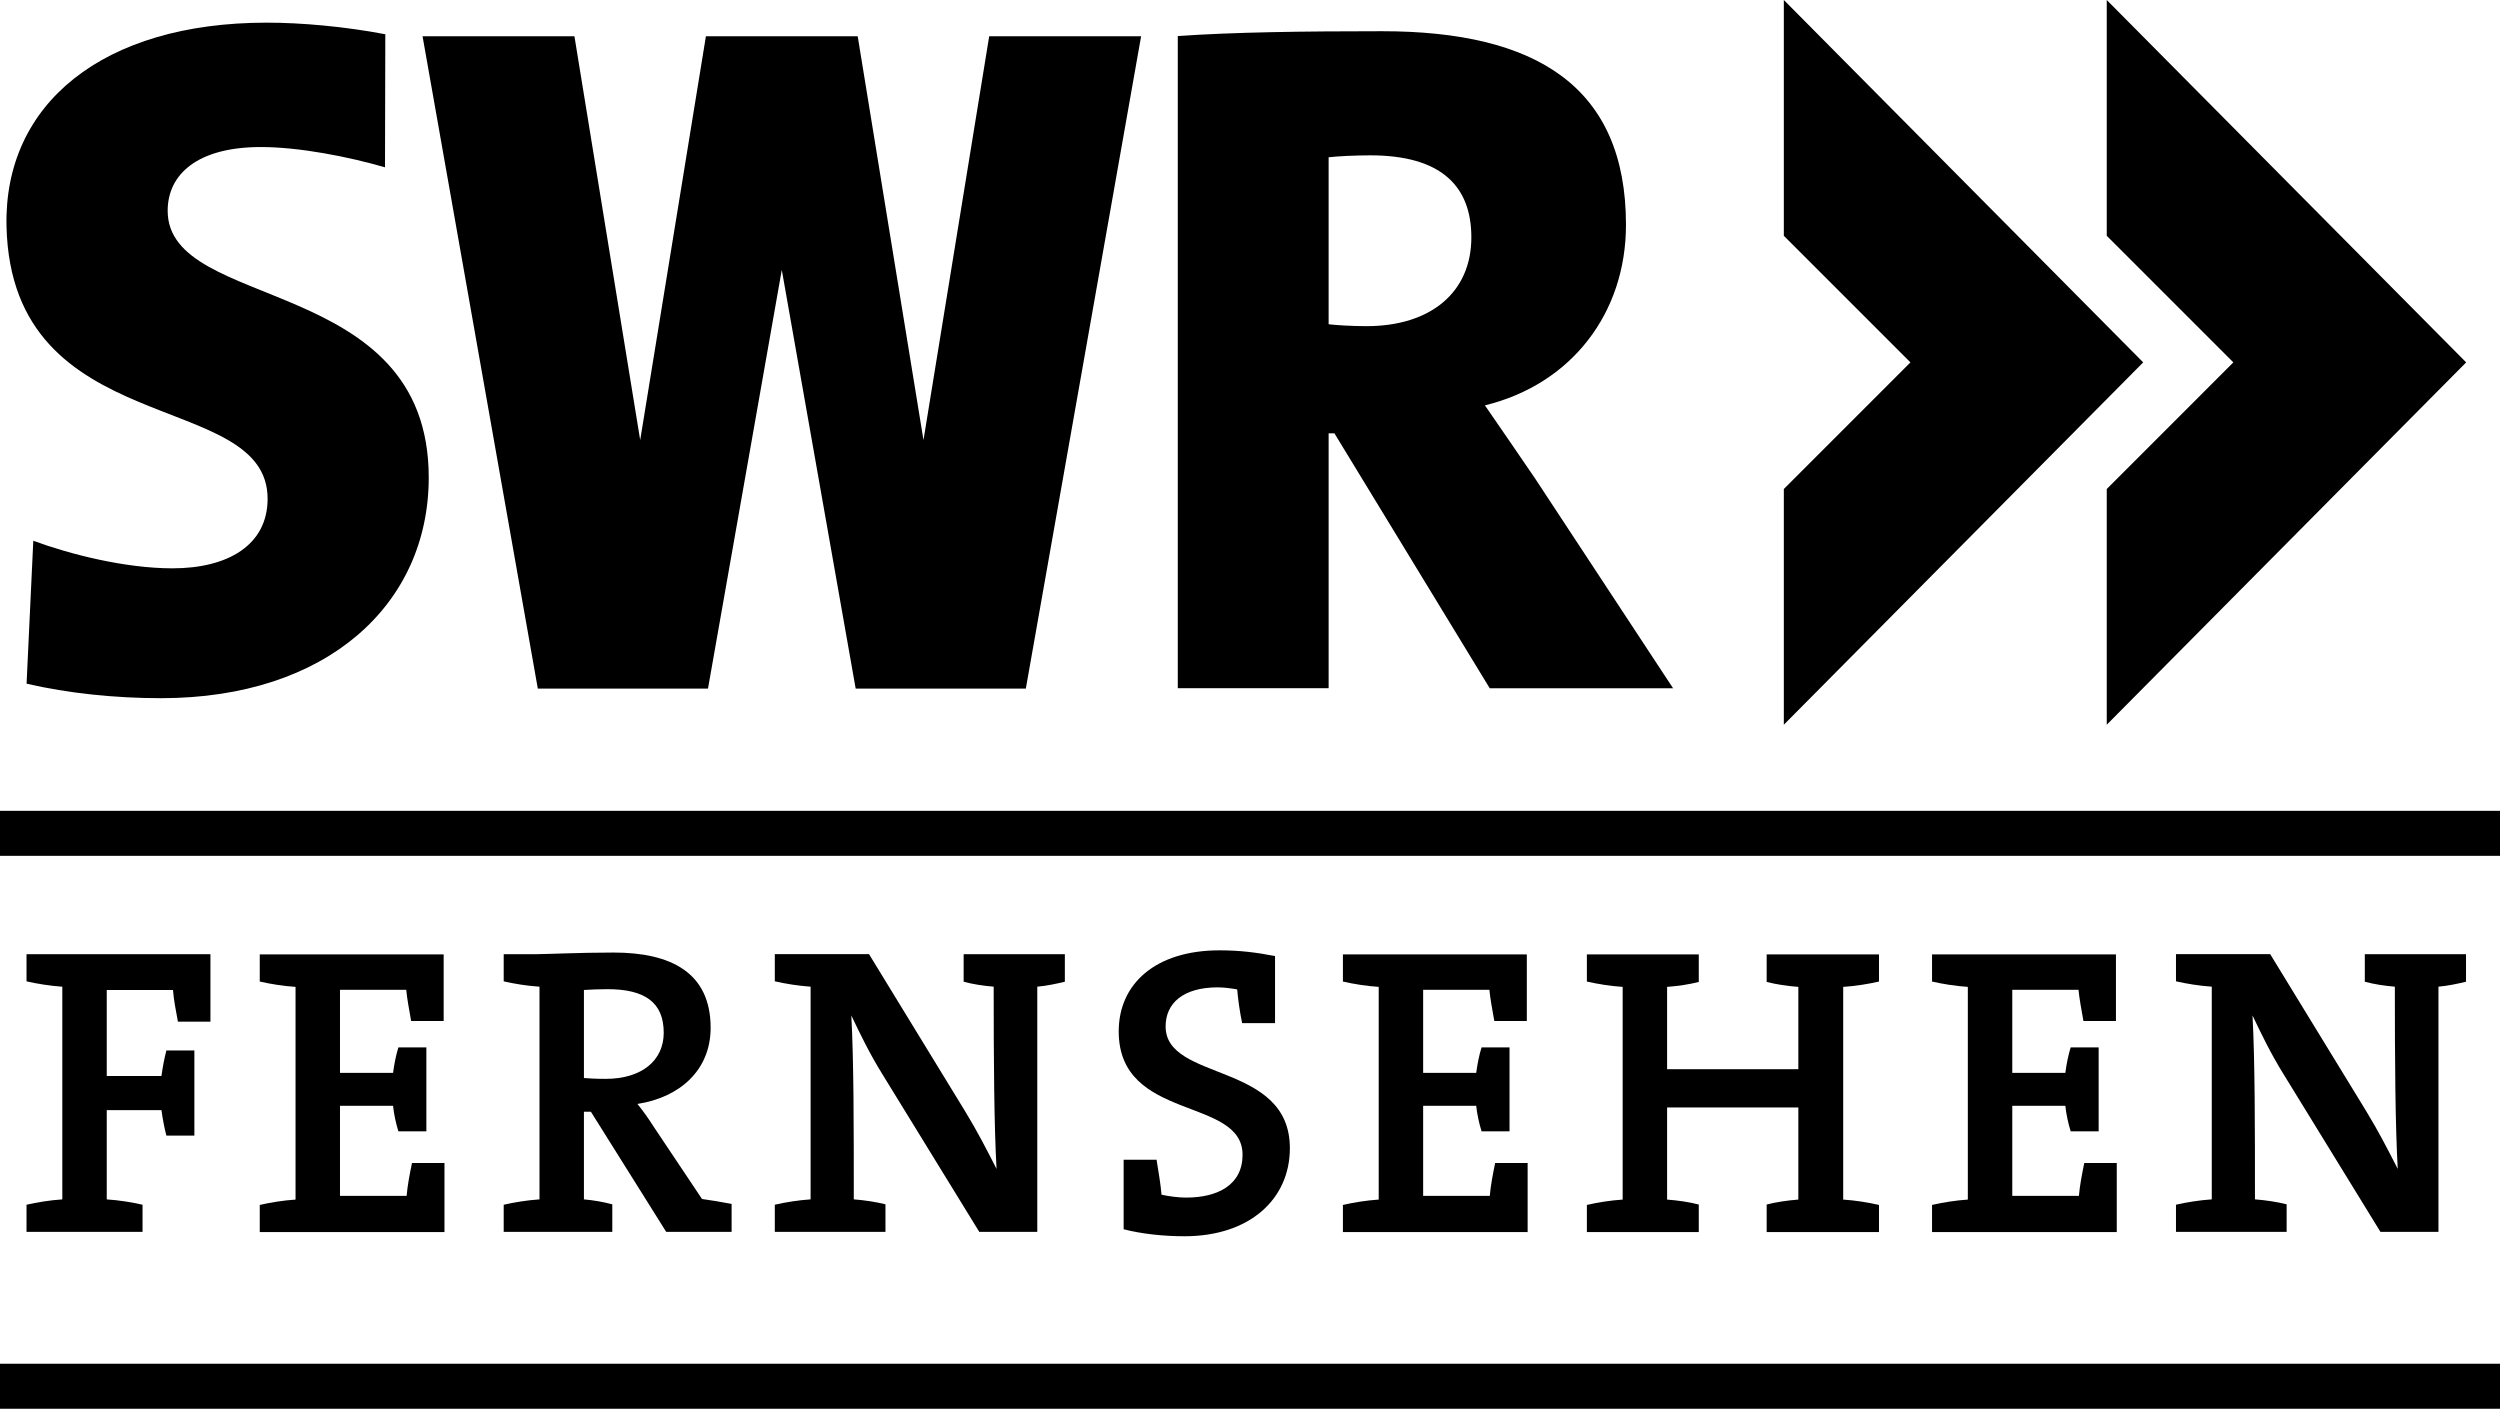
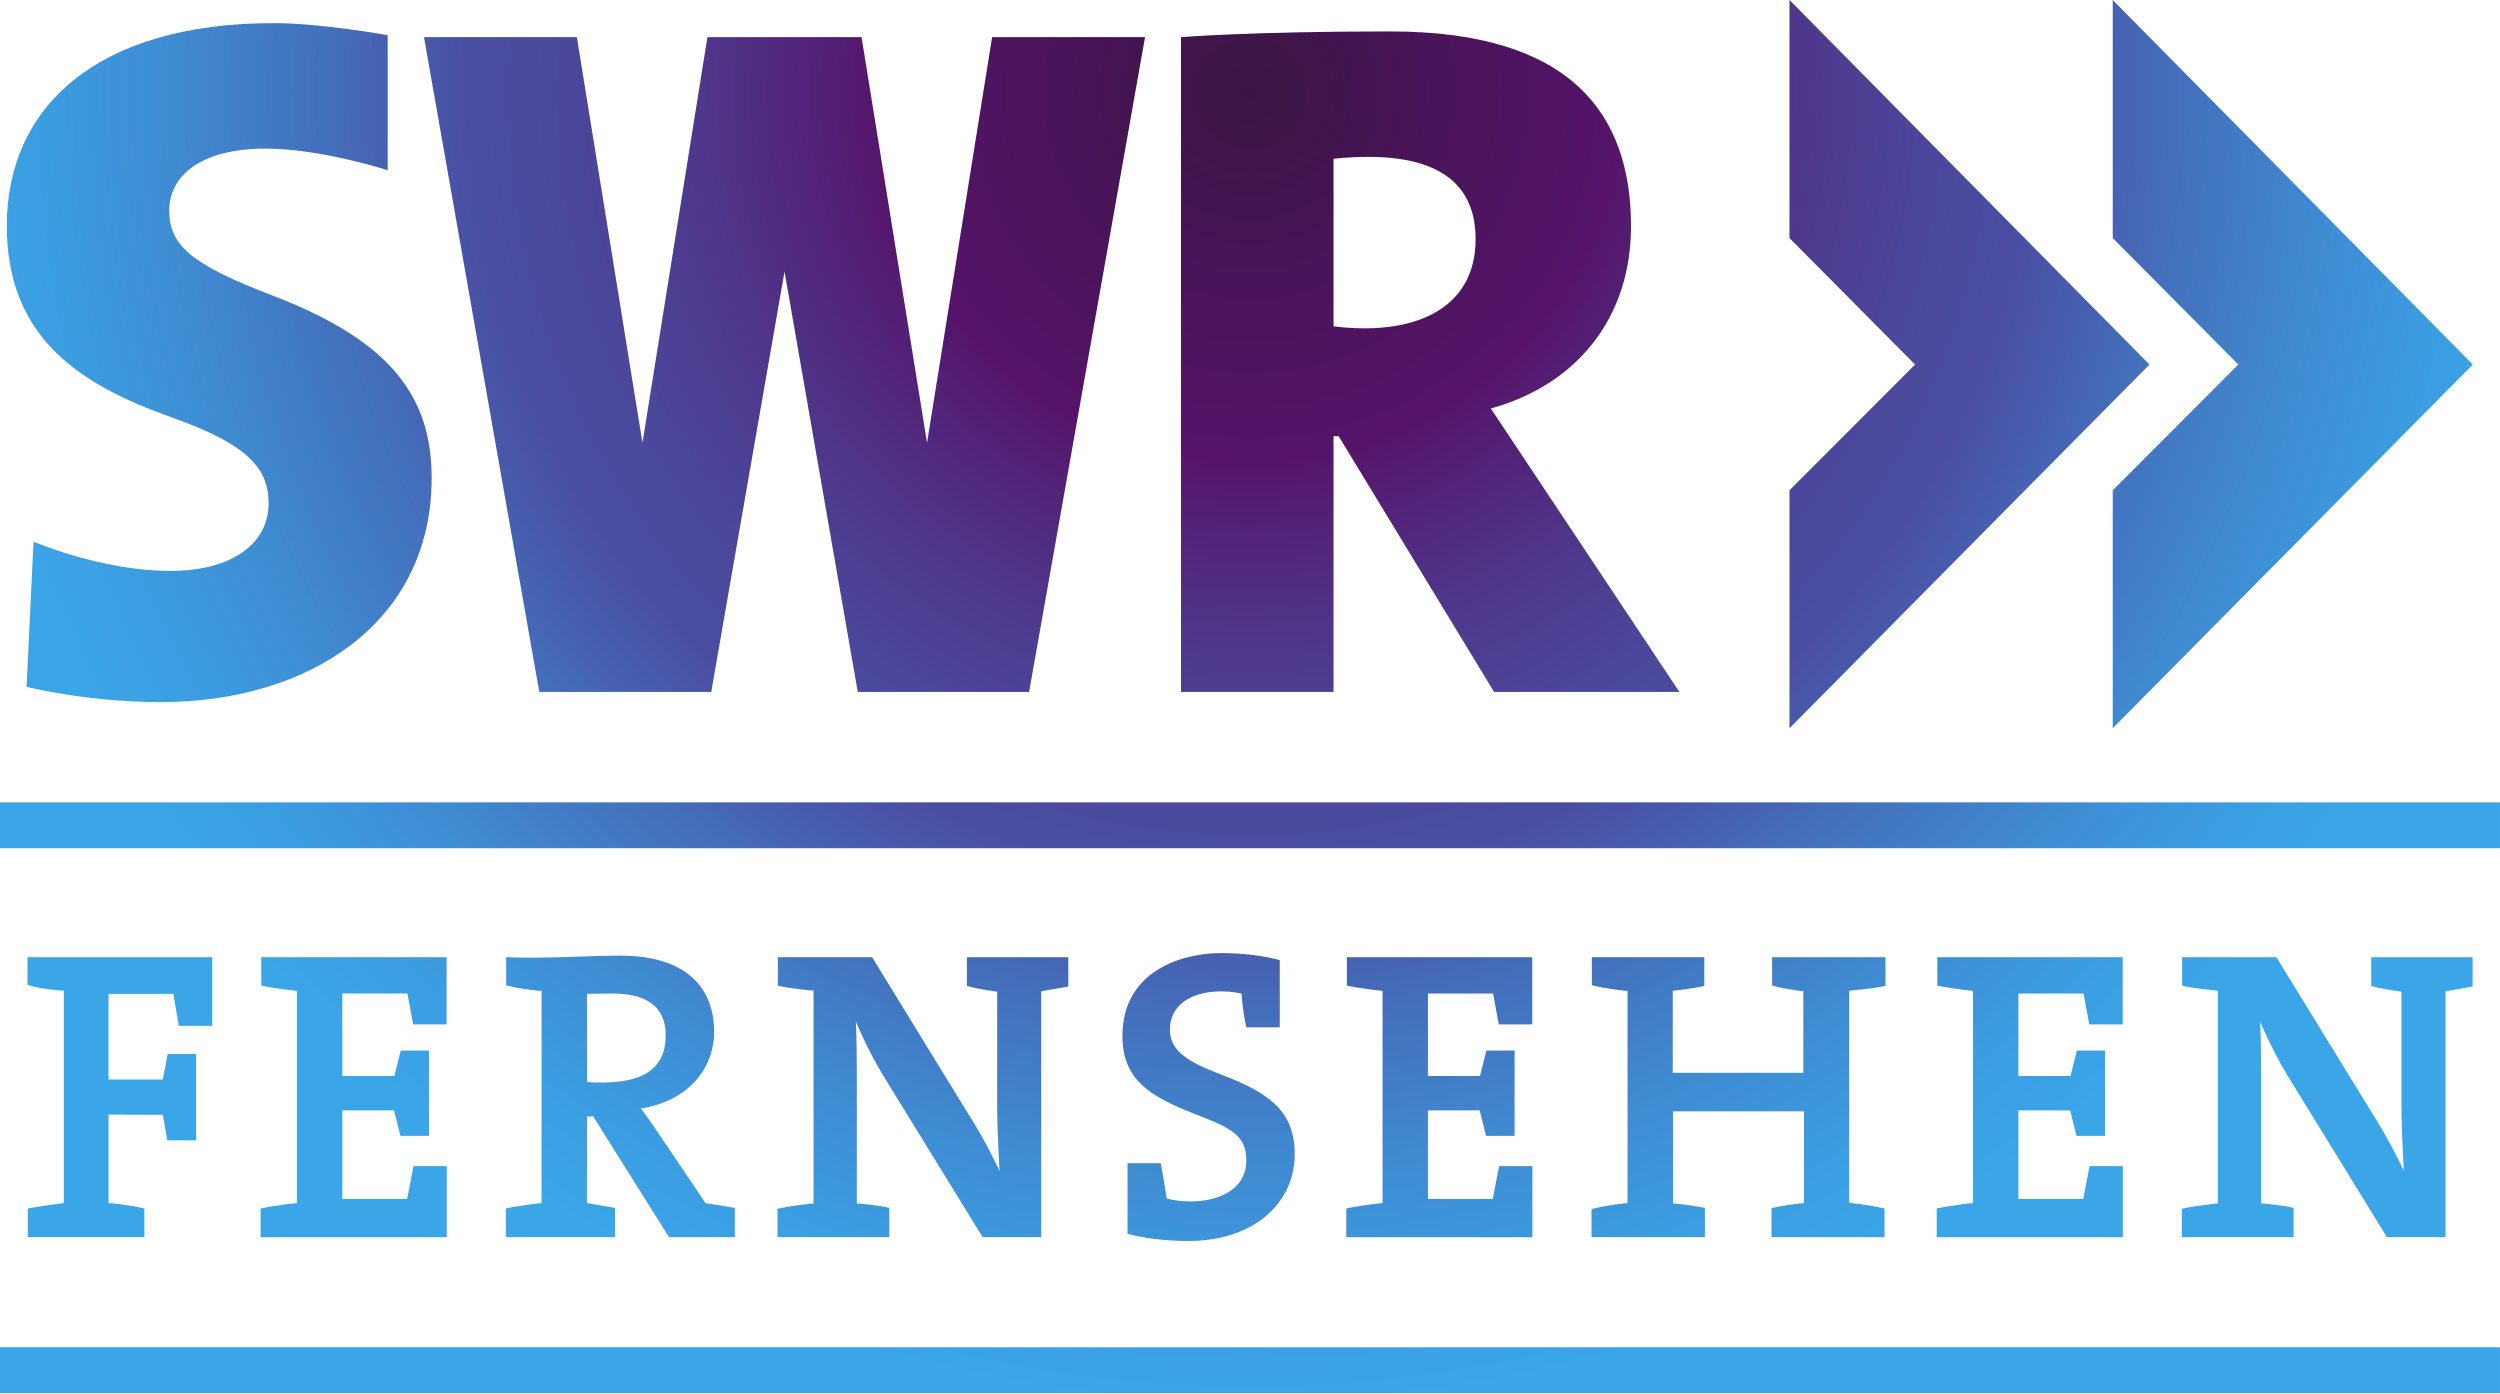
- <svg xmlns="http://www.w3.org/2000/svg" width="600" height="338.13" version="1.1">
-   <g transform="translate(151.81 1503.7)">
-     <path d="m-151.81-1298.3h600v-10.802h-600v10.802z" />
-     <path d="m-151.81-1165.6h600v-10.802h-600v10.802z" />
-     <path d="m167.06-1399.7h1.392l37.271 61.176h44.001l-33.083-50.295c-3.961-5.784-7.896-11.574-12.073-17.595 20.884-5.107 33.856-22.234 33.856-43.318 0-33.21-21.551-46.476-58.549-46.476-18.856 0-35.784 0.226-49.018 1.161v156.52h36.204v-61.176zm0-66.256c2.091-0.242 6.294-0.462 10.003-0.462 17.028 0 24.252 7.408 24.252 19.681 0 13.219-9.777 21.315-25.166 21.315-3.51 0-7.229-0.231-9.089-0.457v-40.076z" />
-     <path d="m-110.41-1367.3c-11.343 0-24.614-3.362-33.409-6.62l-1.613 34.302c9.961 2.322 21.362 3.483 32.243 3.483 39.961 0 64.276-22.56 64.276-52.964 0-48.934-62.657-39.661-62.657-64.013 0-8.811 7.219-15.299 22.366-15.299 9.262 0 21 2.322 29.795 4.865l0.074-31.933c-9.72-1.855-20.143-2.784-28.476-2.784-39.273 0-63.099 19.444-62.437 48.856 1.193 51.955 62.663 38.737 62.663 65.41 0 11.128-9.541 16.697-22.823 16.697" />
-     <path d="m85.598-1495-15.772 96.918-15.788-96.918h-8.264-19.896-8.27l-15.772 96.918-15.783-96.918h-36.451l27.662 156.56h12.678 23.779 4.387l17.711-100.49 17.732 100.49h4.377 23.784 12.678l27.667-156.56h-36.456z" />
-     <path d="m276.31-1503.7v56.589l30.383 30.383-30.383 30.388v56.574l86.247-86.962-86.247-86.972z" />
-     <path d="m353.81-1503.7v56.589l30.383 30.383-30.383 30.388v56.574l86.258-86.962-86.258-86.972z" />
-     <path d="m-109.11-1258.5c-0.494-2.669-0.988-5.133-1.182-7.602h-15.898v20.637h13.129c0.299-2.175 0.694-4.245 1.187-6.121h6.714v20.437h-6.714c-0.494-1.876-0.888-3.951-1.187-6.121h-13.129v21.425c2.958 0.194 6.021 0.688 8.59 1.282v6.515h-27.845v-6.515c2.569-0.594 5.627-1.088 8.59-1.282v-51.046c-2.963-0.2-6.021-0.694-8.59-1.287v-6.515h44.138v16.192h-7.802z" />
-     <path d="m-89.469-1208v-6.515c2.569-0.594 5.627-1.088 8.59-1.287v-51.046c-2.963-0.194-6.021-0.688-8.59-1.282v-6.52h44.138v15.998h-7.802c-0.494-2.764-0.988-5.432-1.182-7.502h-15.898v19.944h12.735c0.299-2.175 0.694-4.245 1.282-6.121h6.714v20.143h-6.714c-0.588-1.876-1.082-4.151-1.282-6.126h-12.735v21.625h15.993c0.2-2.369 0.694-5.033 1.287-7.896h7.797v16.586h-44.332z" />
-     <path d="m-6.04-1266.3c-2.075 0-4.051 0.1-5.627 0.194v21.131c0.982 0.1 2.863 0.2 5.233 0.2 8.69 0 13.917-4.445 13.917-11.059 0-7.308-4.539-10.466-13.523-10.466m14.122 58.255-18.073-28.833h-1.676v21.031c2.27 0.2 4.639 0.594 6.809 1.187v6.614h-26.064v-6.515c2.569-0.594 5.627-1.088 8.59-1.287v-51.046c-2.963-0.194-6.021-0.688-8.59-1.282v-6.52h7.702c2.564 0 10.565-0.394 18.662-0.394 13.823 0 23.301 4.839 23.301 18.068 0 10.072-7.308 16.692-17.574 18.268 1.382 1.681 2.764 3.657 3.951 5.532l11.553 17.28c2.07 0.294 4.539 0.688 7.103 1.182v6.714h-15.693z" />
-     <path d="m97.138-1266.9v58.848h-13.923l-23.301-37.917c-3.063-4.939-5.333-9.678-7.408-14.022 0.594 10.865 0.594 26.958 0.594 44.138 2.569 0.2 5.233 0.594 7.602 1.187v6.615h-26.558v-6.52c2.569-0.589 5.627-1.082 8.59-1.282v-51.046c-2.963-0.2-6.021-0.694-8.59-1.287v-6.515h22.613l23.007 37.618c2.958 4.844 5.133 9.089 7.597 13.923-0.588-10.566-0.688-25.965-0.688-43.738-2.469-0.2-5.033-0.594-7.208-1.187v-6.615h24.289v6.615c-2.07 0.494-4.345 0.988-6.615 1.187" />
-     <path d="m132.48-1207c-5.233 0-10.366-0.588-14.616-1.676v-16.686h7.902c0.494 3.058 0.988 5.921 1.187 8.39 1.776 0.394 4.045 0.694 5.921 0.694 7.602 0 13.529-3.063 13.529-10.271 0-14.017-29.721-7.897-29.721-29.621 0-11.453 8.884-19.45 24.189-19.45 4.744 0 8.889 0.494 13.329 1.382v16.092h-7.896c-0.594-2.863-0.988-5.727-1.187-8.096-1.082-0.194-3.058-0.494-4.639-0.494-8.39 0-12.541 3.851-12.541 9.383 0 13.329 29.821 8.39 29.821 29.222 0 12.247-9.678 21.131-25.276 21.131" />
-     <path d="m170.49-1208v-6.515c2.569-0.594 5.627-1.088 8.59-1.287v-51.046c-2.963-0.194-6.021-0.688-8.59-1.282v-6.52h44.138v15.998h-7.802c-0.494-2.764-0.988-5.432-1.182-7.502h-15.898v19.944h12.735c0.294-2.175 0.694-4.245 1.287-6.121h6.709v20.143h-6.709c-0.594-1.876-1.088-4.151-1.287-6.126h-12.735v21.625h15.993c0.2-2.369 0.694-5.033 1.287-7.896h7.797v16.586h-44.332z" />
-     <path d="m272.19-1208v-6.614c2.27-0.594 5.033-0.988 7.602-1.188v-22.113h-31.497v22.113c2.569 0.2 5.333 0.594 7.602 1.188v6.614h-26.858v-6.515c2.569-0.594 5.627-1.088 8.59-1.287v-51.046c-2.963-0.194-6.021-0.688-8.59-1.282v-6.52h26.858v6.615c-2.27 0.594-5.033 0.993-7.602 1.187v19.749h31.497v-19.749c-2.569-0.194-5.333-0.594-7.602-1.187v-6.615h26.958v6.52c-2.569 0.594-5.632 1.088-8.59 1.282v51.046c2.958 0.2 6.021 0.694 8.59 1.287v6.515h-26.958z" />
-     <path d="m311.88-1208v-6.515c2.569-0.594 5.627-1.088 8.59-1.287v-51.046c-2.963-0.194-6.021-0.688-8.59-1.282v-6.52h44.138v15.998h-7.802c-0.494-2.764-0.988-5.432-1.182-7.502h-15.898v19.944h12.735c0.294-2.175 0.694-4.245 1.282-6.121h6.714v20.143h-6.714c-0.588-1.876-1.082-4.151-1.282-6.126h-12.735v21.625h15.993c0.2-2.369 0.694-5.033 1.287-7.896h7.797v16.586h-44.332z" />
-     <path d="m433.42-1266.9v58.848h-13.923l-23.301-37.917c-3.063-4.939-5.333-9.678-7.403-14.022 0.588 10.865 0.588 26.958 0.588 44.138 2.569 0.2 5.233 0.594 7.602 1.187v6.615h-26.558v-6.52c2.569-0.589 5.627-1.082 8.59-1.282v-51.046c-2.963-0.2-6.021-0.694-8.59-1.287v-6.515h22.613l23.007 37.618c2.958 4.844 5.133 9.089 7.602 13.923-0.594-10.566-0.694-25.965-0.694-43.738-2.469-0.2-5.033-0.594-7.208-1.187v-6.615h24.289v6.615c-2.07 0.494-4.345 0.988-6.615 1.187" />
+ <svg xmlns="http://www.w3.org/2000/svg" id="svg2" width="800" height="445.81" version="1.0">
+   <defs id="defs4">
+     <radialGradient id="XMLID_17_" cx="245.33" cy="18.288" r="257.86" gradientUnits="userSpaceOnUse">
+       <stop id="stop4" stop-color="#3A1543" offset="0" />
+       <stop id="stop6" stop-color="#491458" offset=".137" />
+       <stop id="stop8" stop-color="#55146A" offset=".281" />
+       <stop id="stop10" stop-color="#541B70" offset=".304" />
+       <stop id="stop12" stop-color="#4E378B" offset=".42" />
+       <stop id="stop14" stop-color="#4B489B" offset=".521" />
+       <stop id="stop16" stop-color="#4A4EA1" offset=".596" />
+       <stop id="stop18" stop-color="#446DBA" offset=".697" />
+       <stop id="stop20" stop-color="#3F8BD2" offset=".821" />
+       <stop id="stop22" stop-color="#3B9EE2" offset=".926" />
+       <stop id="stop24" stop-color="#3AA5E7" offset="1" />
+     </radialGradient>
+     <radialGradient id="XMLID_18_" cx="245.33" cy="18.288" r="257.88" gradientUnits="userSpaceOnUse">
+       <stop id="stop29" stop-color="#3A1543" offset="0" />
+       <stop id="stop31" stop-color="#491458" offset=".137" />
+       <stop id="stop33" stop-color="#55146A" offset=".281" />
+       <stop id="stop35" stop-color="#541B70" offset=".304" />
+       <stop id="stop37" stop-color="#4E378B" offset=".42" />
+       <stop id="stop39" stop-color="#4B489B" offset=".521" />
+       <stop id="stop41" stop-color="#4A4EA1" offset=".596" />
+       <stop id="stop43" stop-color="#446DBA" offset=".697" />
+       <stop id="stop45" stop-color="#3F8BD2" offset=".821" />
+       <stop id="stop47" stop-color="#3B9EE2" offset=".926" />
+       <stop id="stop49" stop-color="#3AA5E7" offset="1" />
+     </radialGradient>
+     <radialGradient id="XMLID_19_" cx="245.34" cy="18.288" r="257.87" gradientUnits="userSpaceOnUse">
+       <stop id="stop54" stop-color="#3A1543" offset="0" />
+       <stop id="stop56" stop-color="#491458" offset=".137" />
+       <stop id="stop58" stop-color="#55146A" offset=".281" />
+       <stop id="stop60" stop-color="#541B70" offset=".304" />
+       <stop id="stop62" stop-color="#4E378B" offset=".42" />
+       <stop id="stop64" stop-color="#4B489B" offset=".521" />
+       <stop id="stop66" stop-color="#4A4EA1" offset=".596" />
+       <stop id="stop68" stop-color="#446DBA" offset=".697" />
+       <stop id="stop70" stop-color="#3F8BD2" offset=".821" />
+       <stop id="stop72" stop-color="#3B9EE2" offset=".926" />
+       <stop id="stop74" stop-color="#3AA5E7" offset="1" />
+     </radialGradient>
+     <radialGradient id="XMLID_20_" cx="245.33" cy="18.288" r="257.87" gradientUnits="userSpaceOnUse">
+       <stop id="stop79" stop-color="#3A1543" offset="0" />
+       <stop id="stop81" stop-color="#491458" offset=".137" />
+       <stop id="stop83" stop-color="#55146A" offset=".281" />
+       <stop id="stop85" stop-color="#541B70" offset=".304" />
+       <stop id="stop87" stop-color="#4E378B" offset=".42" />
+       <stop id="stop89" stop-color="#4B489B" offset=".521" />
+       <stop id="stop91" stop-color="#4A4EA1" offset=".596" />
+       <stop id="stop93" stop-color="#446DBA" offset=".697" />
+       <stop id="stop95" stop-color="#3F8BD2" offset=".821" />
+       <stop id="stop97" stop-color="#3B9EE2" offset=".926" />
+       <stop id="stop99" stop-color="#3AA5E7" offset="1" />
+     </radialGradient>
+     <radialGradient id="XMLID_21_" cx="245.33" cy="18.292" r="257.87" gradientUnits="userSpaceOnUse">
+       <stop id="stop104" stop-color="#3A1543" offset="0" />
+       <stop id="stop106" stop-color="#491458" offset=".137" />
+       <stop id="stop108" stop-color="#55146A" offset=".281" />
+       <stop id="stop110" stop-color="#541B70" offset=".304" />
+       <stop id="stop112" stop-color="#4E378B" offset=".42" />
+       <stop id="stop114" stop-color="#4B489B" offset=".521" />
+       <stop id="stop116" stop-color="#4A4EA1" offset=".596" />
+       <stop id="stop118" stop-color="#446DBA" offset=".697" />
+       <stop id="stop120" stop-color="#3F8BD2" offset=".821" />
+       <stop id="stop122" stop-color="#3B9EE2" offset=".926" />
+       <stop id="stop124" stop-color="#3AA5E7" offset="1" />
+     </radialGradient>
+     <radialGradient id="XMLID_22_" cx="245.33" cy="18.288" r="257.88" gradientUnits="userSpaceOnUse">
+       <stop id="stop129" stop-color="#3A1543" offset="0" />
+       <stop id="stop131" stop-color="#491458" offset=".137" />
+       <stop id="stop133" stop-color="#55146A" offset=".281" />
+       <stop id="stop135" stop-color="#541B70" offset=".304" />
+       <stop id="stop137" stop-color="#4E378B" offset=".42" />
+       <stop id="stop139" stop-color="#4B489B" offset=".521" />
+       <stop id="stop141" stop-color="#4A4EA1" offset=".596" />
+       <stop id="stop143" stop-color="#446DBA" offset=".697" />
+       <stop id="stop145" stop-color="#3F8BD2" offset=".821" />
+       <stop id="stop147" stop-color="#3B9EE2" offset=".926" />
+       <stop id="stop149" stop-color="#3AA5E7" offset="1" />
+     </radialGradient>
+     <radialGradient id="XMLID_23_" cx="245.33" cy="18.288" r="257.87" gradientUnits="userSpaceOnUse">
+       <stop id="stop154" stop-color="#3A1543" offset="0" />
+       <stop id="stop156" stop-color="#491458" offset=".137" />
+       <stop id="stop158" stop-color="#55146A" offset=".281" />
+       <stop id="stop160" stop-color="#541B70" offset=".304" />
+       <stop id="stop162" stop-color="#4E378B" offset=".42" />
+       <stop id="stop164" stop-color="#4B489B" offset=".521" />
+       <stop id="stop166" stop-color="#4A4EA1" offset=".596" />
+       <stop id="stop168" stop-color="#446DBA" offset=".697" />
+       <stop id="stop170" stop-color="#3F8BD2" offset=".821" />
+       <stop id="stop172" stop-color="#3B9EE2" offset=".926" />
+       <stop id="stop174" stop-color="#3AA5E7" offset="1" />
+     </radialGradient>
+     <radialGradient id="XMLID_24_" cx="245.33" cy="18.292" r="257.87" gradientUnits="userSpaceOnUse">
+       <stop id="stop179" stop-color="#3A1543" offset="0" />
+       <stop id="stop181" stop-color="#491458" offset=".137" />
+       <stop id="stop183" stop-color="#55146A" offset=".281" />
+       <stop id="stop185" stop-color="#541B70" offset=".304" />
+       <stop id="stop187" stop-color="#4E378B" offset=".42" />
+       <stop id="stop189" stop-color="#4B489B" offset=".521" />
+       <stop id="stop191" stop-color="#4A4EA1" offset=".596" />
+       <stop id="stop193" stop-color="#446DBA" offset=".697" />
+       <stop id="stop195" stop-color="#3F8BD2" offset=".821" />
+       <stop id="stop197" stop-color="#3B9EE2" offset=".926" />
+       <stop id="stop199" stop-color="#3AA5E7" offset="1" />
+     </radialGradient>
+     <radialGradient id="XMLID_25_" cx="245.34" cy="18.288" r="257.87" gradientUnits="userSpaceOnUse">
+       <stop id="stop204" stop-color="#3A1543" offset="0" />
+       <stop id="stop206" stop-color="#491458" offset=".137" />
+       <stop id="stop208" stop-color="#55146A" offset=".281" />
+       <stop id="stop210" stop-color="#541B70" offset=".304" />
+       <stop id="stop212" stop-color="#4E378B" offset=".42" />
+       <stop id="stop214" stop-color="#4B489B" offset=".521" />
+       <stop id="stop216" stop-color="#4A4EA1" offset=".596" />
+       <stop id="stop218" stop-color="#446DBA" offset=".697" />
+       <stop id="stop220" stop-color="#3F8BD2" offset=".821" />
+       <stop id="stop222" stop-color="#3B9EE2" offset=".926" />
+       <stop id="stop224" stop-color="#3AA5E7" offset="1" />
+     </radialGradient>
+     <radialGradient id="XMLID_26_" cx="245.31" cy="18.29" r="257.88" gradientUnits="userSpaceOnUse">
+       <stop id="stop231" stop-color="#3A1543" offset="0" />
+       <stop id="stop233" stop-color="#491458" offset=".137" />
+       <stop id="stop235" stop-color="#55146A" offset=".281" />
+       <stop id="stop237" stop-color="#541B70" offset=".304" />
+       <stop id="stop239" stop-color="#4E378B" offset=".42" />
+       <stop id="stop241" stop-color="#4B489B" offset=".521" />
+       <stop id="stop243" stop-color="#4A4EA1" offset=".596" />
+       <stop id="stop245" stop-color="#446DBA" offset=".697" />
+       <stop id="stop247" stop-color="#3F8BD2" offset=".821" />
+       <stop id="stop249" stop-color="#3B9EE2" offset=".926" />
+       <stop id="stop251" stop-color="#3AA5E7" offset="1" />
+     </radialGradient>
+     <radialGradient id="XMLID_27_" cx="245.31" cy="18.29" r="257.89" gradientUnits="userSpaceOnUse">
+       <stop id="stop256" stop-color="#3A1543" offset="0" />
+       <stop id="stop258" stop-color="#491458" offset=".137" />
+       <stop id="stop260" stop-color="#55146A" offset=".281" />
+       <stop id="stop262" stop-color="#541B70" offset=".304" />
+       <stop id="stop264" stop-color="#4E378B" offset=".42" />
+       <stop id="stop266" stop-color="#4B489B" offset=".521" />
+       <stop id="stop268" stop-color="#4A4EA1" offset=".596" />
+       <stop id="stop270" stop-color="#446DBA" offset=".697" />
+       <stop id="stop272" stop-color="#3F8BD2" offset=".821" />
+       <stop id="stop274" stop-color="#3B9EE2" offset=".926" />
+       <stop id="stop276" stop-color="#3AA5E7" offset="1" />
+     </radialGradient>
+     <radialGradient id="XMLID_28_" cx="245.33" cy="18.292" r="257.87" gradientUnits="userSpaceOnUse">
+       <stop id="stop281" stop-color="#3A1543" offset="0" />
+       <stop id="stop283" stop-color="#491458" offset=".137" />
+       <stop id="stop285" stop-color="#55146A" offset=".281" />
+       <stop id="stop287" stop-color="#541B70" offset=".304" />
+       <stop id="stop289" stop-color="#4E378B" offset=".42" />
+       <stop id="stop291" stop-color="#4B489B" offset=".521" />
+       <stop id="stop293" stop-color="#4A4EA1" offset=".596" />
+       <stop id="stop295" stop-color="#446DBA" offset=".697" />
+       <stop id="stop297" stop-color="#3F8BD2" offset=".821" />
+       <stop id="stop299" stop-color="#3B9EE2" offset=".926" />
+       <stop id="stop301" stop-color="#3AA5E7" offset="1" />
+     </radialGradient>
+     <radialGradient id="XMLID_29_" cx="245.34" cy="18.29" r="257.87" gradientUnits="userSpaceOnUse">
+       <stop id="stop306" stop-color="#3A1543" offset="0" />
+       <stop id="stop308" stop-color="#491458" offset=".137" />
+       <stop id="stop310" stop-color="#55146A" offset=".281" />
+       <stop id="stop312" stop-color="#541B70" offset=".304" />
+       <stop id="stop314" stop-color="#4E378B" offset=".42" />
+       <stop id="stop316" stop-color="#4B489B" offset=".521" />
+       <stop id="stop318" stop-color="#4A4EA1" offset=".596" />
+       <stop id="stop320" stop-color="#446DBA" offset=".697" />
+       <stop id="stop322" stop-color="#3F8BD2" offset=".821" />
+       <stop id="stop324" stop-color="#3B9EE2" offset=".926" />
+       <stop id="stop326" stop-color="#3AA5E7" offset="1" />
+     </radialGradient>
+     <radialGradient id="XMLID_30_" cx="245.34" cy="18.285" r="257.87" gradientUnits="userSpaceOnUse">
+       <stop id="stop331" stop-color="#3A1543" offset="0" />
+       <stop id="stop333" stop-color="#491458" offset=".137" />
+       <stop id="stop335" stop-color="#55146A" offset=".281" />
+       <stop id="stop337" stop-color="#541B70" offset=".304" />
+       <stop id="stop339" stop-color="#4E378B" offset=".42" />
+       <stop id="stop341" stop-color="#4B489B" offset=".521" />
+       <stop id="stop343" stop-color="#4A4EA1" offset=".596" />
+       <stop id="stop345" stop-color="#446DBA" offset=".697" />
+       <stop id="stop347" stop-color="#3F8BD2" offset=".821" />
+       <stop id="stop349" stop-color="#3B9EE2" offset=".926" />
+       <stop id="stop351" stop-color="#3AA5E7" offset="1" />
+     </radialGradient>
+     <radialGradient id="XMLID_31_" cx="245.33" cy="18.293" r="257.86" gradientUnits="userSpaceOnUse">
+       <stop id="stop356" stop-color="#3A1543" offset="0" />
+       <stop id="stop358" stop-color="#491458" offset=".137" />
+       <stop id="stop360" stop-color="#55146A" offset=".281" />
+       <stop id="stop362" stop-color="#541B70" offset=".304" />
+       <stop id="stop364" stop-color="#4E378B" offset=".42" />
+       <stop id="stop366" stop-color="#4B489B" offset=".521" />
+       <stop id="stop368" stop-color="#4A4EA1" offset=".596" />
+       <stop id="stop370" stop-color="#446DBA" offset=".697" />
+       <stop id="stop372" stop-color="#3F8BD2" offset=".821" />
+       <stop id="stop374" stop-color="#3B9EE2" offset=".926" />
+       <stop id="stop376" stop-color="#3AA5E7" offset="1" />
+     </radialGradient>
+     <radialGradient id="XMLID_32_" cx="245.34" cy="18.293" r="257.87" gradientUnits="userSpaceOnUse">
+       <stop id="stop381" stop-color="#3A1543" offset="0" />
+       <stop id="stop383" stop-color="#491458" offset=".137" />
+       <stop id="stop385" stop-color="#55146A" offset=".281" />
+       <stop id="stop387" stop-color="#541B70" offset=".304" />
+       <stop id="stop389" stop-color="#4E378B" offset=".42" />
+       <stop id="stop391" stop-color="#4B489B" offset=".521" />
+       <stop id="stop393" stop-color="#4A4EA1" offset=".596" />
+       <stop id="stop395" stop-color="#446DBA" offset=".697" />
+       <stop id="stop397" stop-color="#3F8BD2" offset=".821" />
+       <stop id="stop399" stop-color="#3B9EE2" offset=".926" />
+       <stop id="stop401" stop-color="#3AA5E7" offset="1" />
+     </radialGradient>
+   </defs>
+   <g id="Ebene_1" transform="scale(1.6306)">
+     <g id="g408">
+       <g id="g229">
+         <path id="path27" d="m5.396 187.85v5.438c2.938 0.938 7.125 1.125 7.125 1.125v41.688s-4 0.5-7.062 1.062v5.625h22.875v-5.625c-3.375-0.812-7.031-1.062-7.031-1.062v-17.375l10.656 0.062 0.875 5h5.625v-16.938h-5.562l-0.938 5h-10.657v-16.813h12.719l1.062 6.278h6.562v-13.466h-36.249z" fill="url(#XMLID_17_)" />
+         <path id="path52" d="m51.271 193.42v-5.568h36.375v13.188h-6.562l-1.125-6.062h-12.785v16.188h10.222l1.25-5h5.54v16.75h-5.603l-1.25-5h-10.159v17.375h12.722l1.25-6.438h6.528v13.938h-36.528v-5.625c3.438-0.75 7.125-1.062 7.125-1.062v-41.647c0-3e-3 -3.75-0.35-7-1.037z" fill="url(#XMLID_18_)" />
+         <path id="path77" d="m264.32 193.42v-5.568h36.375v13.188h-6.562l-1.125-6.062h-12.784v16.188h10.222l1.25-5h5.54v16.75h-5.603l-1.25-5h-10.159v17.375h12.722l1.25-6.438h6.528v13.938h-36.528v-5.625c3.438-0.75 7.125-1.062 7.125-1.062v-41.647c-1e-3 -3e-3 -3.751-0.35-7.001-1.037z" fill="url(#XMLID_19_)" />
+         <path id="path102" d="m380.2 193.42v-5.568h36.375v13.188h-6.562l-1.125-6.062h-12.784v16.188h10.222l1.25-5h5.54v16.75h-5.603l-1.25-5h-10.159v17.375h12.722l1.25-6.438h6.528v13.938h-36.528v-5.625c3.438-0.75 7.125-1.062 7.125-1.062v-41.647c-1e-3 -3e-3 -3.751-0.35-7.001-1.037z" fill="url(#XMLID_20_)" />
+         <path id="path127" d="m99.333 193.35v-5.5c7.815 0.319 16.312-0.312 22.375-0.312 13.178 0 18.438 6.497 18.438 14.938 0 7.323-5.209 13.622-14.363 15.062 2.062 2.75 3.988 5.688 3.988 5.688l8.688 12.875 5.75 0.938v5.75h-12.915l-14.875-23.688h-1.213v17.006l5.503 0.943v5.738h-21.438v-5.625c3.438-0.75 7.006-1.062 7.006-1.062v-41.625c0-1e-3 -4.131-0.314-6.944-1.126zm15.873 1.687v17.312c8.75 0.562 15.44-1.154 15.44-9.188 0-5.809-4.042-8.188-10.438-8.188z" fill="url(#XMLID_21_)" />
+         <path id="path152" d="m152.65 187.85h18.5l18.75 30.562c3.562 5.5 6.272 11.415 6.272 11.415s-0.481-7.29-0.481-13.165v-22.062s-3.438-0.375-5.938-1.125v-5.625h19.897v5.75l-5.312 0.938v48.25h-11.5l-19.188-31.188c-3.5-5.688-5.688-11.125-5.688-11.125s0.188 4.188 0.188 10.25v25.438s3.75 0.25 6.375 0.875v5.75h-21.938v-5.574c3.062-0.676 7.068-1.051 7.068-1.051v-41.75s-5.131-0.438-7.006-1v-5.563z" fill="url(#XMLID_22_)" />
+         <path id="path177" d="m428.24 187.85h18.5l18.75 30.562c3.562 5.5 6.272 11.415 6.272 11.415s-0.481-7.29-0.481-13.165v-22.062s-3.438-0.375-5.938-1.125v-5.625h19.897v5.75l-5.312 0.938v48.25h-11.5l-19.188-31.188c-3.5-5.688-5.688-11.125-5.688-11.125s0.188 4.188 0.188 10.25v25.438s3.75 0.25 6.375 0.875v5.75h-21.938v-5.574c3.062-0.676 7.068-1.051 7.068-1.051v-41.75s-5.131-0.438-7.006-1v-5.563z" fill="url(#XMLID_23_)" />
+         <path id="path202" d="m251.15 188.42v13.188h-6.562c-0.75-3.25-0.938-6.625-0.938-6.625-6.375-1.375-14.062 0.424-14.062 7.125 0 4.199 3.748 6.364 10 8.75 9.407 3.59 14.5 7.107 14.5 15.688 0 9.202-7.598 17-21 17-4.375 0-9.188-0.625-11.812-1.438v-13.835h6.5c0.688 3.522 1.188 6.96 1.188 6.96 6.709 1.626 15.625-0.22 15.625-7.5 0-4.913-3.016-6.366-9.812-9-9.167-3.552-14.5-6.823-14.5-15.438 0-12.599 11.422-16.25 19.312-16.25 4.631 0 8.697 0.579 11.561 1.375z" fill="url(#XMLID_24_)" />
+         <path id="path227" d="m312.4 187.85h22.062v5.625c-2.5 0.625-6.188 0.96-6.188 0.96v16.103h25.625v-16s-3.062-0.312-6.125-1.125v-5.562h22.25v5.625c-2.875 0.625-7.125 0.938-7.125 0.938v41.625s3.75 0.375 6.938 1.125v5.625h-22.188v-5.688c3.062-0.75 6.375-1 6.375-1v-18h-25.688v18.062s3.188 0.25 6.25 0.875v5.75h-22.25v-5.5c3.312-0.875 7.062-1.188 7.062-1.188v-41.625s-3.75-0.312-7-1.125v-5.5z" fill="url(#XMLID_25_)" />
+       </g>
+       <rect id="rect254" y="157.46" width="490.61" height="9" fill="url(#XMLID_26_)" />
+       <rect id="rect279" y="264.4" width="490.61" height="9" fill="url(#XMLID_27_)" />
+       <g id="g406">
+         <path id="path304" d="m76.083 6.915v26.5s-13-4.25-24-4.25c-13.032 0-18.875 5.624-18.875 12.125 0 6.939 4.479 10.669 20.375 16.75 23.55 9.008 31.125 20.201 31.125 35.75 0 28.577-24.281 44-53.125 44-14.5 0-26.375-3-26.375-3l1.375-28.5s13.25 5.75 26.875 5.75c11.889 0 19.25-5.247 19.25-13.25 0-6.752-3.854-11.507-19-16.875-17.834-6.321-32.375-15.47-32.375-37.625 0-23.207 17.568-39.75 52.375-39.75 9.375 0 22.375 2.375 22.375 2.375z" fill="url(#XMLID_28_)" />
+         <polygon id="polygon329" points="153.96 53.29 139.58 135.79 105.83 135.79 83.208 7.29 113.21 7.29 126.08 86.904 138.83 7.29 169.08 7.29 181.93 86.904 194.7 7.29 224.71 7.29 201.96 135.79 168.33 135.79" fill="url(#XMLID_29_)" />
+         <path id="path354" d="m231.77 7.29s13.812-1.125 41.062-1.125c35.905 0 47.25 16.563 47.25 38.25 0 17.634-10.278 30.963-27.512 35.75l37.012 55.625h-36.375l-30.5-50.188h-1v50.188h-29.938v-128.5zm57.812 39.625c0-11.551-8.25-17.75-27.875-15.762v32.887c14.875 1.875 27.875-2.76 27.875-17.125z" fill="url(#XMLID_30_)" />
+         <polygon id="polygon379" points="375.82 71.54 351.18 46.722 351.18 0 421.83 71.54 351.18 142.92 351.18 96.222" fill="url(#XMLID_31_)" />
+         <polygon id="polygon404" points="439.26 71.54 414.62 46.722 414.62 0 485.28 71.54 414.62 142.92 414.62 96.222" fill="url(#XMLID_32_)" />
+       </g>
+     </g>
  </g>
</svg>
